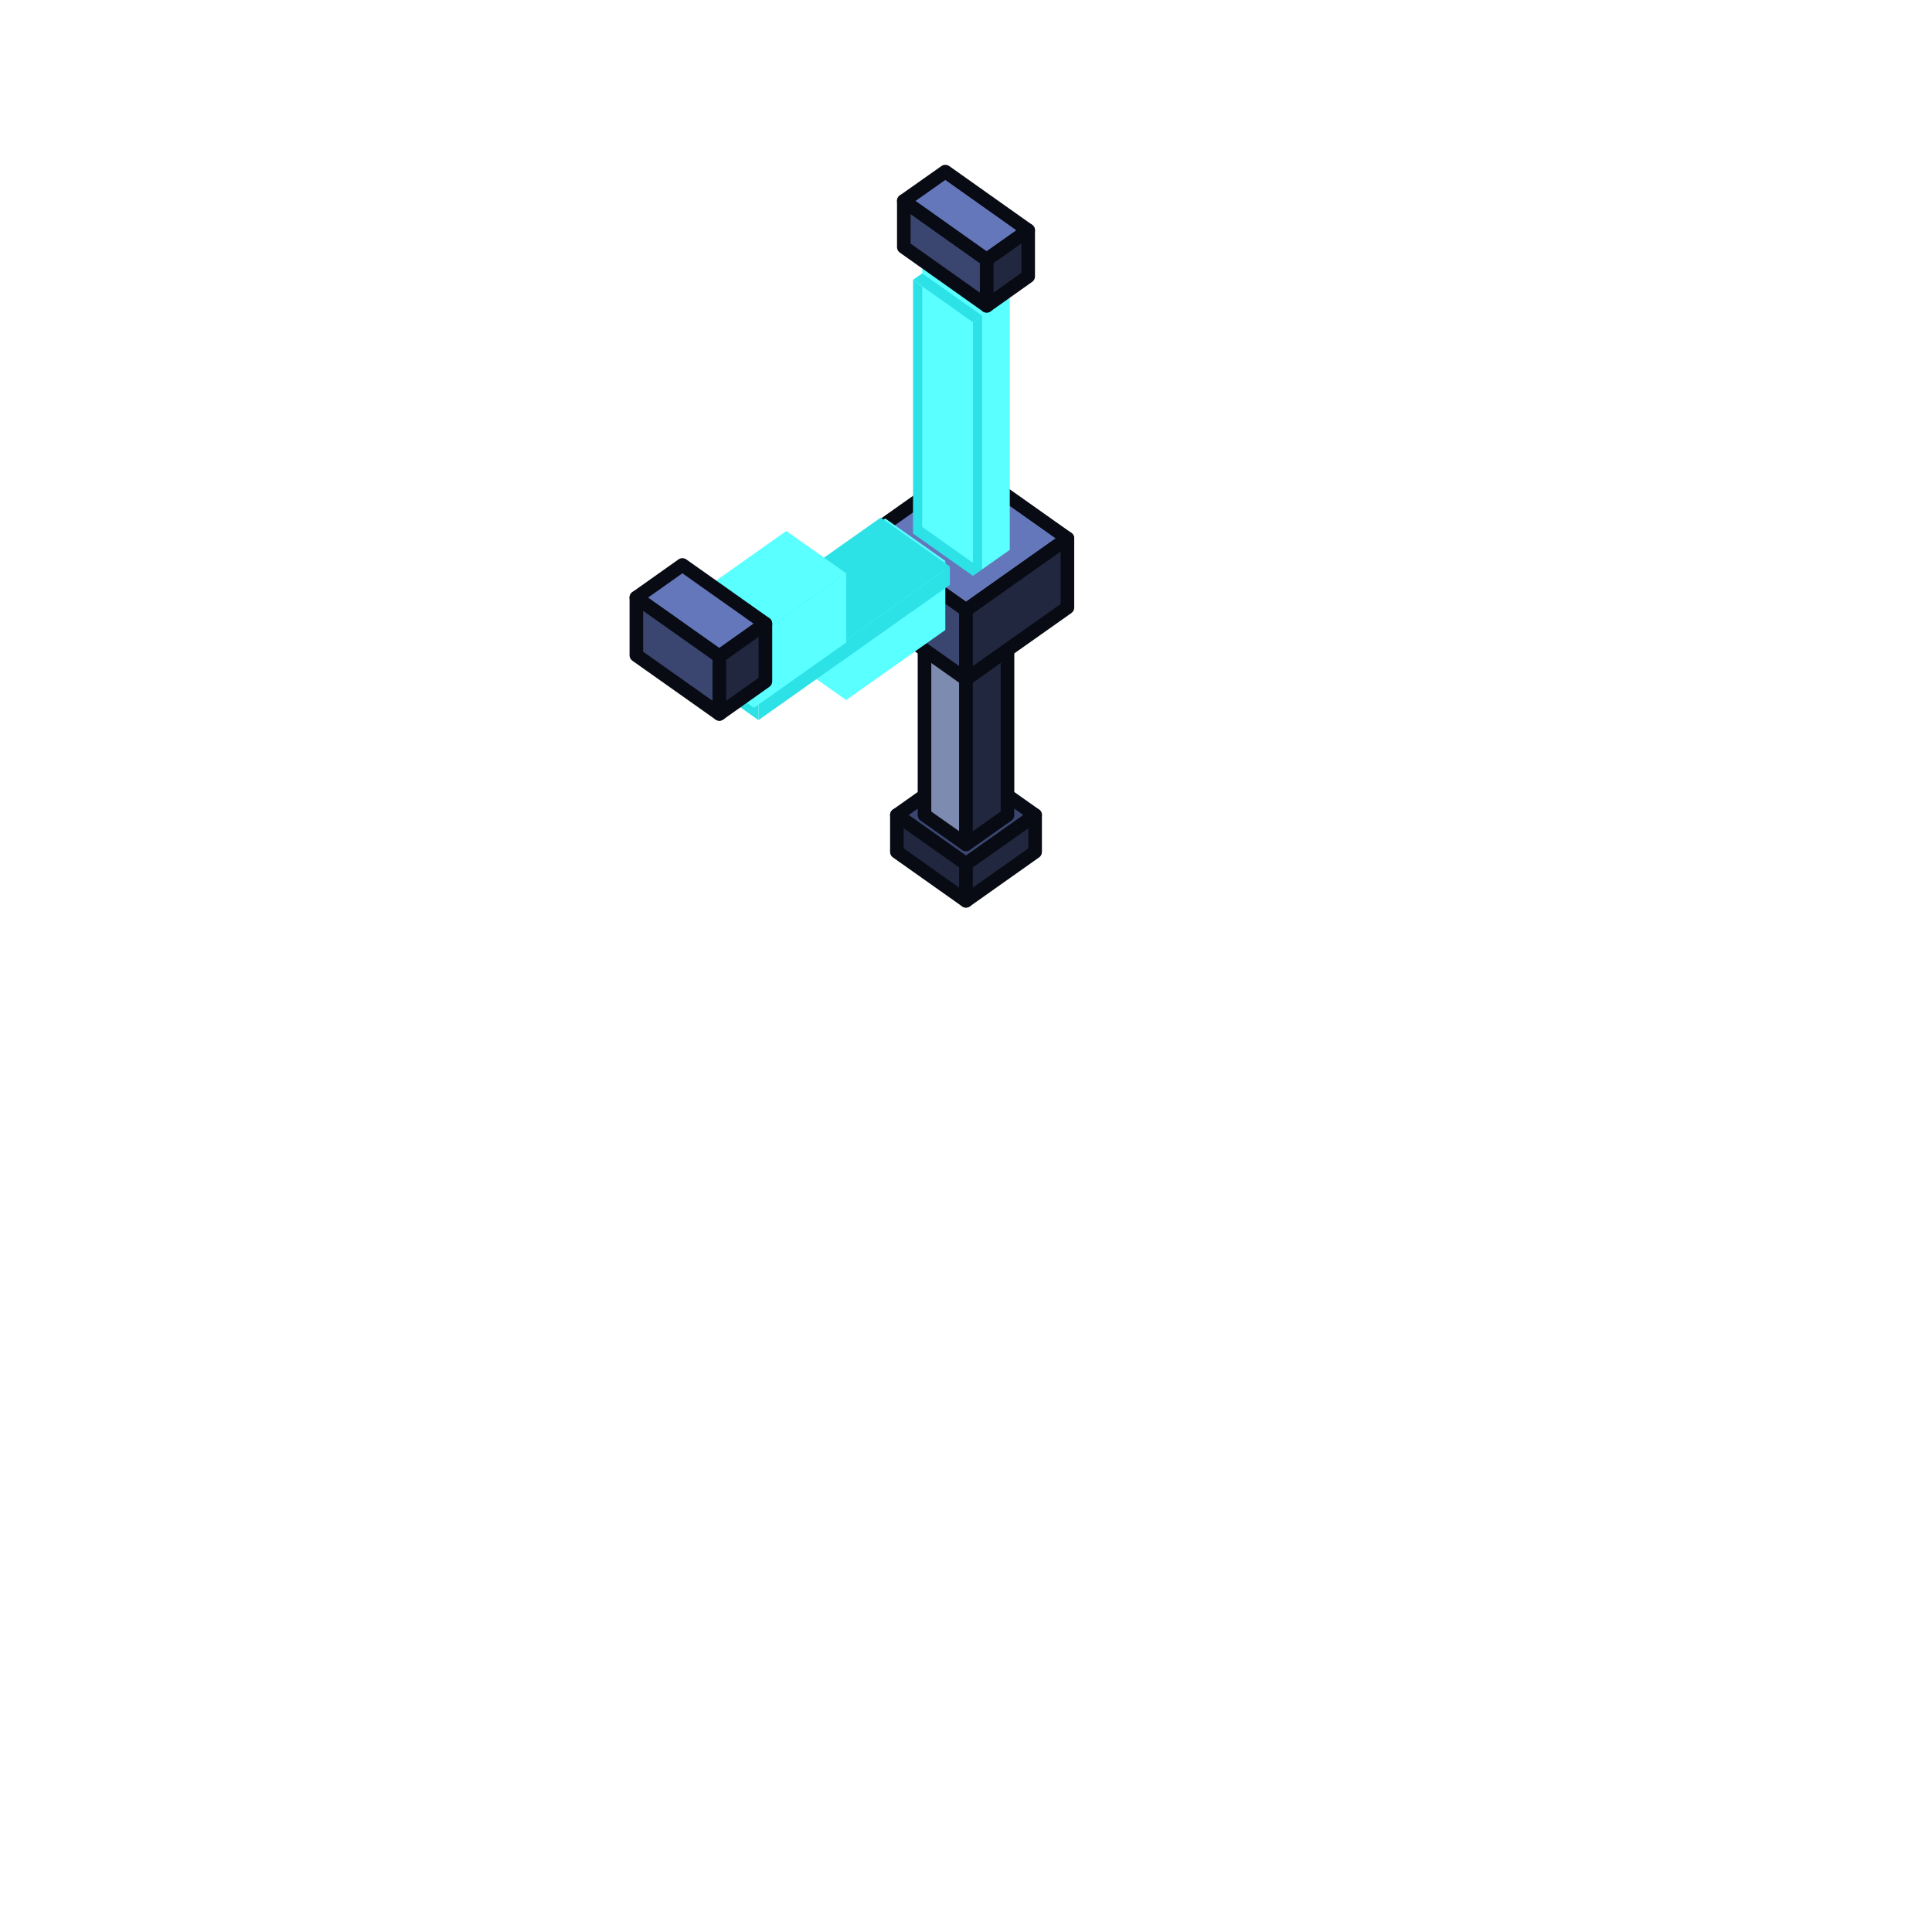
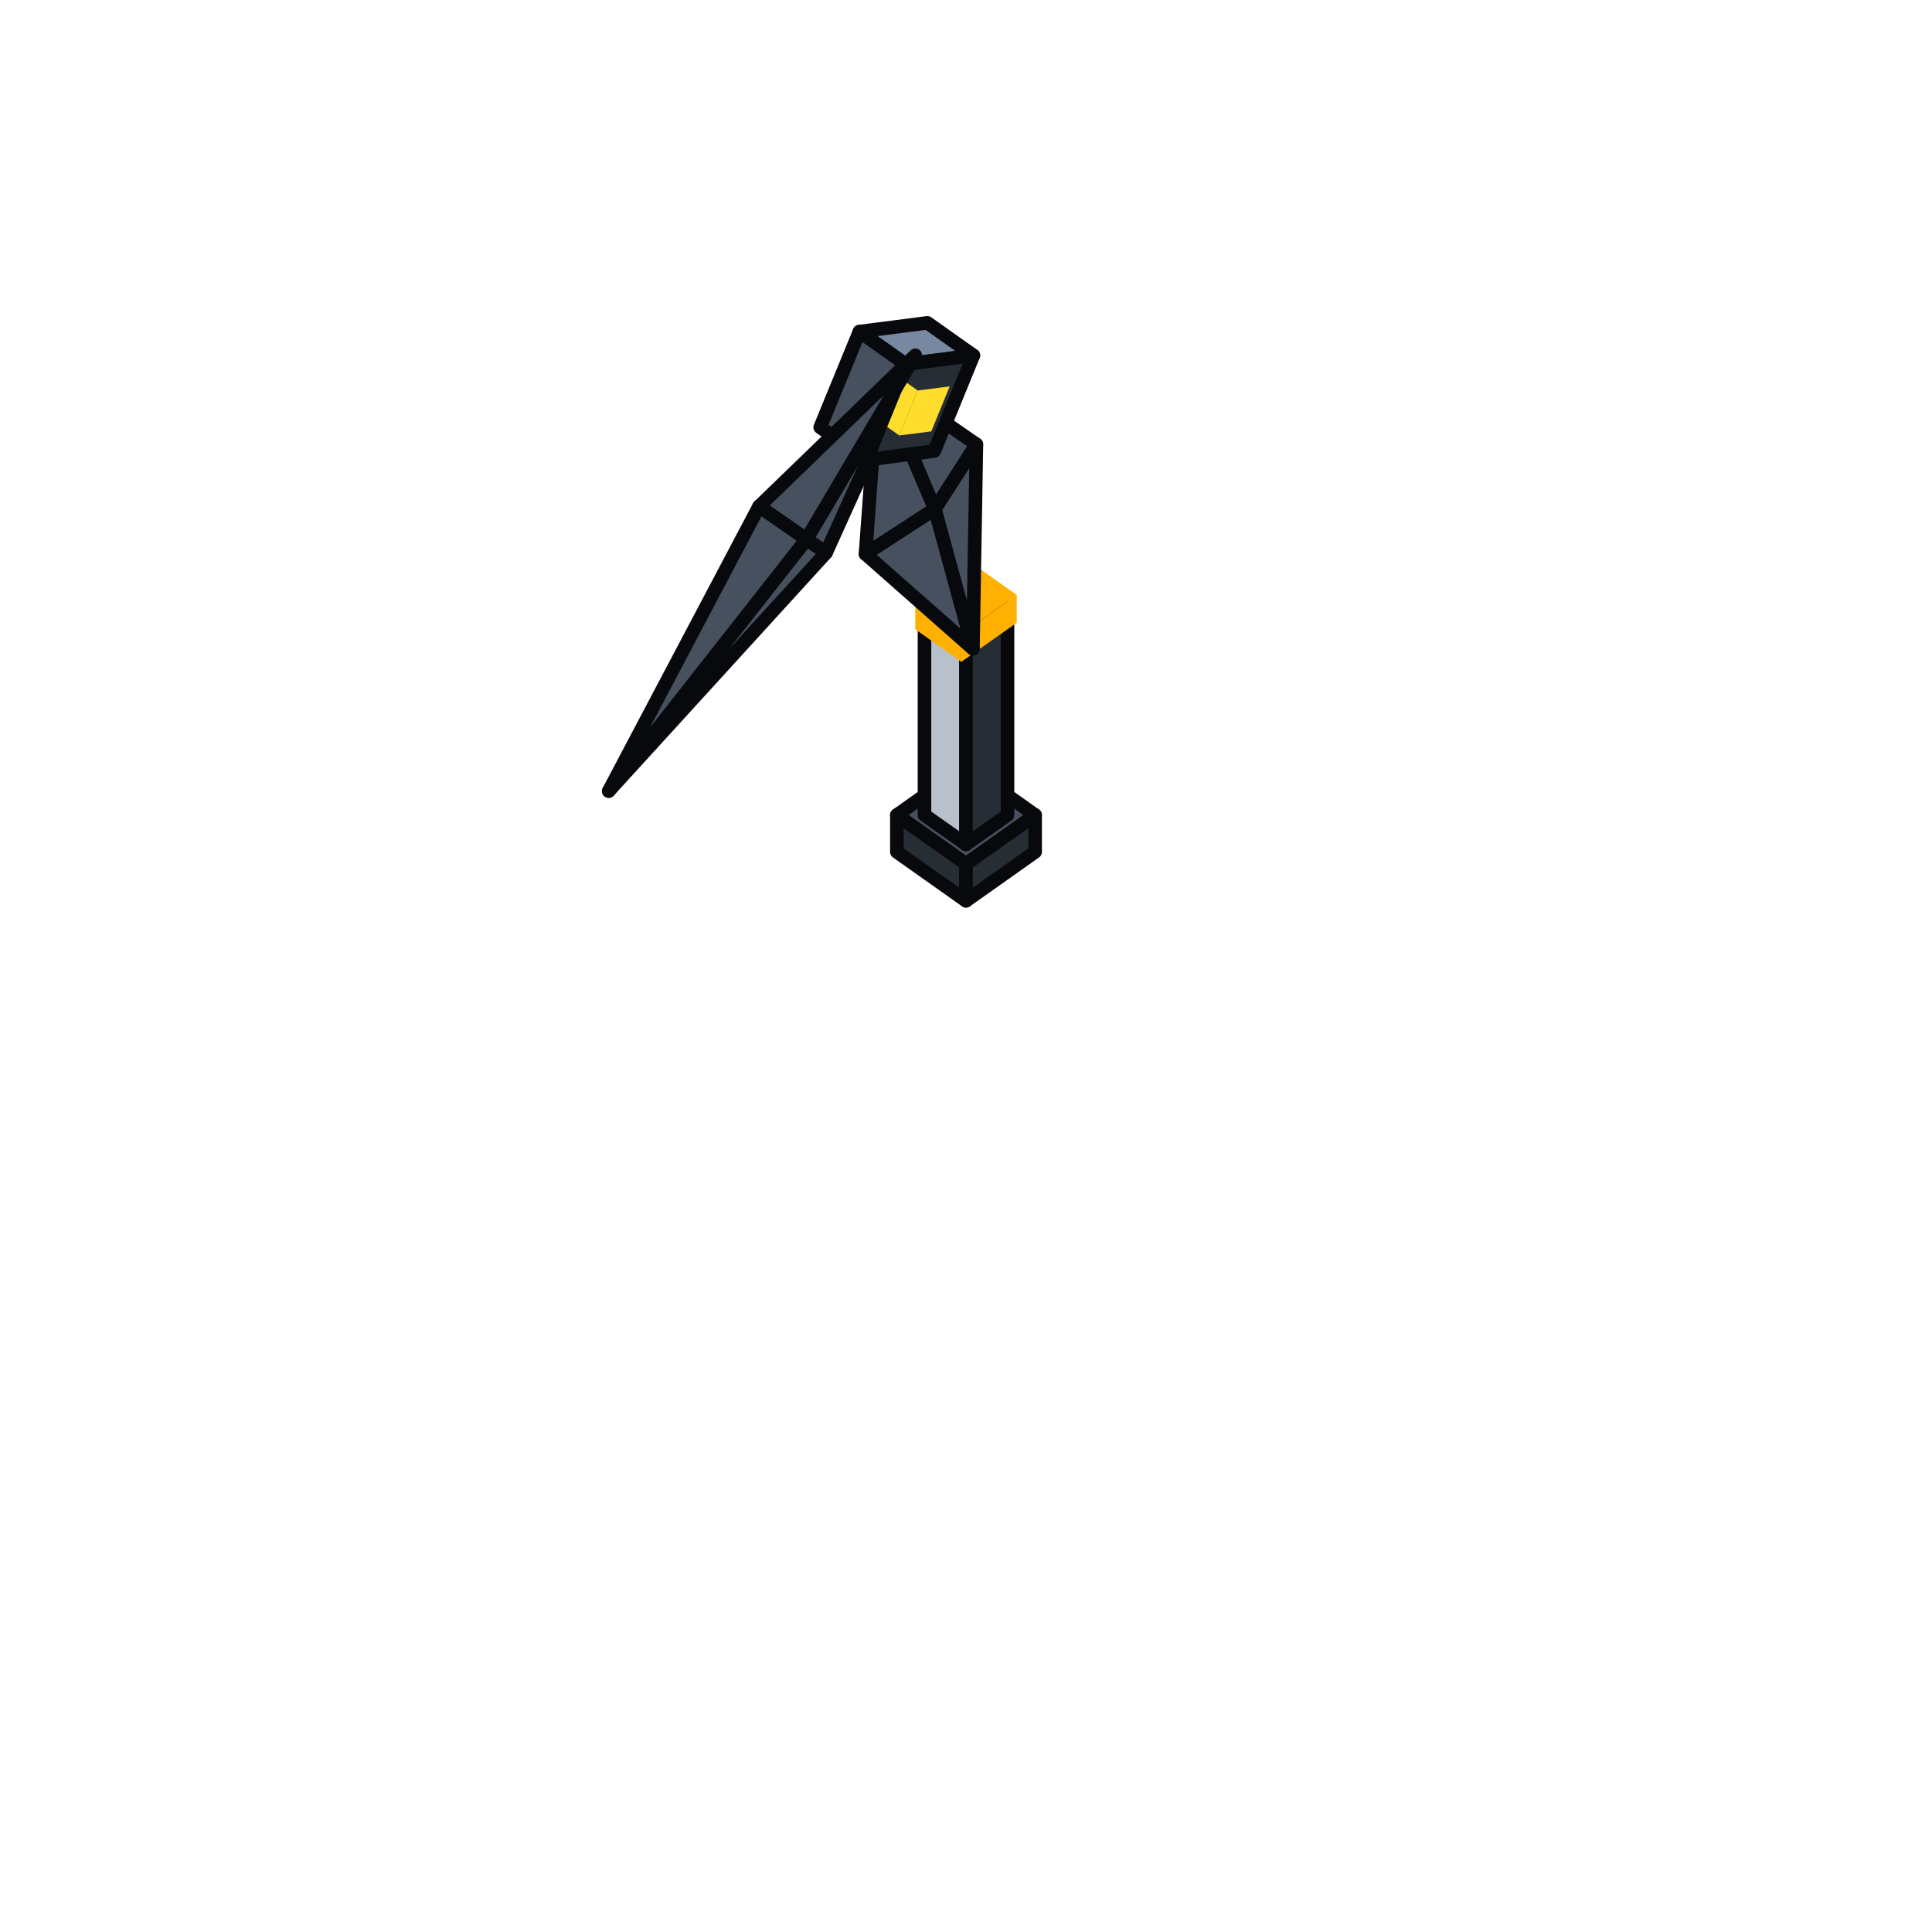
<svg xmlns="http://www.w3.org/2000/svg" viewBox="0 0 128 128" width="128" height="128" data-part-id="eq_boomerang" data-type="equipment" data-direction="south">
-   <g stroke="#080b13" stroke-width="0.9" stroke-linejoin="round">
-     <path d="M64.0 50.76 L59.42 54.0 L64.0 57.24 L68.58 54.0 Z" fill="#3a4670" />
-     <path d="M59.42 56.44 L64.0 59.68 L64.0 57.24 L59.42 54.0 Z" fill="#20273f" />
-     <path d="M64.0 59.68 L68.58 56.44 L68.58 54.0 L64.0 57.24 Z" fill="#20273f" />
-     <path d="M61.25 54.0 L64.0 55.94 L64.0 42.2 L61.25 40.25 Z" fill="#7d8bb0" />
-     <path d="M64.0 55.94 L66.75 54.0 L66.75 40.25 L64.0 42.2 Z" fill="#20273f" />
-     <path d="M64.0 38.31 L61.25 40.25 L64.0 42.2 L66.75 40.25 Z" fill="#7d8bb0" />
-     <path d="M64.0 32.53 L56.97 37.5 L64.0 42.47 L71.03 37.5 Z" fill="#2de2e6" stroke="none" />
-     <path d="M64.0 30.92 L57.28 35.67 L64.0 40.42 L70.72 35.67 Z" fill="#6477bb" />
-     <path d="M56.97 38.72 L64.0 43.69 L64.0 42.47 L56.97 37.5 Z" fill="#2de2e6" stroke="none" />
-     <path d="M64.0 43.69 L71.03 38.72 L71.03 37.5 L64.0 42.47 Z" fill="#2de2e6" stroke="none" />
-     <path d="M57.28 40.25 L64.0 45.0 L64.0 40.42 L57.28 35.67 Z" fill="#3a4670" />
-     <path d="M64.0 45.0 L70.72 40.25 L70.72 35.67 L64.0 40.42 Z" fill="#20273f" />
-     <path d="M56.06 46.38 L62.63 41.74 L62.63 37.16 L56.06 41.8 Z" fill="#5affff" stroke="none" />
-     <path d="M58.65 34.35 L52.09 38.99 L56.06 41.8 L62.63 37.16 Z" fill="#5affff" stroke="none" />
-     <path d="M52.09 43.58 L56.06 46.38 L56.06 41.8 L52.09 38.99 Z" fill="#5affff" stroke="none" />
-     <path d="M60.49 35.35 L64.46 38.15 L64.46 21.35 L60.49 18.54 Z" fill="#2de2e6" stroke="none" />
-     <path d="M61.1 34.91 L65.07 37.72 L65.07 19.39 L61.1 16.59 Z" fill="#5affff" stroke="none" />
-     <path d="M65.07 37.72 L66.9 36.43 L66.9 18.1 L65.07 19.39 Z" fill="#5affff" stroke="none" />
-     <path d="M64.46 38.15 L65.07 37.72 L65.07 20.92 L64.46 21.35 Z" fill="#2de2e6" stroke="none" />
-     <path d="M58.35 34.29 L45.67 43.25 L50.25 46.49 L62.93 37.53 Z" fill="#2de2e6" stroke="none" />
-     <path d="M50.25 47.71 L62.93 38.75 L62.93 37.53 L50.25 46.49 Z" fill="#2de2e6" stroke="none" />
-     <path d="M45.67 44.47 L50.25 47.71 L50.25 46.49 L45.67 43.25 Z" fill="#2de2e6" stroke="none" />
-     <path d="M61.1 18.11 L60.49 18.54 L64.46 21.35 L65.07 20.92 Z" fill="#2de2e6" stroke="none" />
-     <path d="M62.93 15.29 L61.1 16.59 L65.07 19.39 L66.9 18.1 Z" fill="#5affff" stroke="none" />
-     <path d="M49.95 46.89 L56.06 42.57 L56.06 37.98 L49.95 42.3 Z" fill="#5affff" stroke="none" />
-     <path d="M52.09 35.18 L45.98 39.5 L49.95 42.3 L56.06 37.98 Z" fill="#5affff" stroke="none" />
-     <path d="M45.98 44.08 L49.95 46.89 L49.95 42.3 L45.98 39.5 Z" fill="#5affff" stroke="none" />
-     <path d="M59.88 16.37 L65.37 20.26 L65.37 17.2 L59.88 13.31 Z" fill="#3a4670" />
-     <path d="M62.63 11.37 L59.88 13.31 L65.37 17.2 L68.12 15.26 Z" fill="#6477bb" />
-     <path d="M65.37 20.26 L68.12 18.31 L68.12 15.26 L65.37 17.2 Z" fill="#20273f" />
-     <path d="M42.16 43.41 L47.66 47.3 L47.66 43.48 L42.16 39.59 Z" fill="#3a4670" />
-     <path d="M45.21 37.43 L42.16 39.59 L47.66 43.48 L50.71 41.32 Z" fill="#6477bb" />
-     <path d="M47.66 47.3 L50.71 45.14 L50.71 41.32 L47.66 43.48 Z" fill="#20273f" />
+   <g stroke="#07090d" stroke-width="0.9" stroke-linejoin="round">
+     <path d="M64.0 50.76 L59.42 54.0 L64.0 57.24 L68.58 54.0 Z" fill="#46505f" />
+     <path d="M59.42 56.44 L64.0 59.68 L64.0 57.24 L59.42 54.0 Z" fill="#272d35" />
+     <path d="M64.0 59.68 L68.58 56.44 L68.58 54.0 L64.0 57.24 Z" fill="#272d35" />
+     <path d="M61.25 54.0 L64.0 55.94 L64.0 42.2 L61.25 40.25 Z" fill="#b8c0cc" />
+     <path d="M64.0 55.94 L66.75 54.0 L66.75 40.25 L64.0 42.2 Z" fill="#272d35" />
+     <path d="M64.0 38.31 L61.25 40.25 L64.0 42.2 L66.75 40.25 Z" fill="#b8c0cc" />
+     <path d="M64.31 37.26 L60.64 39.86 L63.69 42.02 L67.36 39.42 Z" fill="#ffb000" stroke="none" />
+     <path d="M63.69 43.85 L67.36 41.26 L67.36 39.42 L63.69 42.02 Z" fill="#ffb000" stroke="none" />
+     <path d="M60.64 41.69 L63.69 43.85 L63.69 42.02 L60.64 39.86 Z" fill="#ffb000" stroke="none" />
+     <path d="M64.46 42.98 L61.93 33.72 L64.69 29.44 Z" fill="#46505f" />
+     <path d="M64.46 42.98 L57.34 36.7 L61.93 33.72 Z" fill="#46505f" />
+     <path d="M58.2 24.96 L64.69 29.44 L61.93 33.72 Z" fill="#46505f" />
+     <path d="M58.2 24.96 L61.93 33.72 L57.34 36.7 Z" fill="#46505f" />
+     <path d="M60.64 23.54 L54.73 36.62 L53.43 35.73 Z" fill="#46505f" />
+     <path d="M59.25 23.0 L57.14 23.28 L60.8 25.87 L62.92 25.6 Z" fill="#ffdd2d" stroke="none" />
+     <path d="M61.44 21.39 L56.94 21.97 L59.99 24.13 L64.49 23.55 Z" fill="#7788a0" />
+     <path d="M57.4 30.47 L61.9 29.88 L64.49 23.55 L59.99 24.13 Z" fill="#272d35" />
+     <path d="M55.92 26.26 L59.58 28.85 L60.8 25.87 L57.14 23.28 Z" fill="#ffdd2d" stroke="none" />
+     <path d="M59.58 28.85 L61.7 28.58 L62.92 25.6 L60.8 25.87 Z" fill="#ffdd2d" stroke="none" />
+     <path d="M40.33 52.41 L53.43 35.73 L54.73 36.62 Z" fill="#46505f" />
+     <path d="M54.34 28.31 L57.4 30.47 L59.99 24.13 L56.94 21.97 Z" fill="#46505f" />
+     <path d="M60.64 23.54 L53.43 35.73 L50.29 33.55 Z" fill="#46505f" />
+     <path d="M40.33 52.41 L50.29 33.55 L53.43 35.73 Z" fill="#46505f" />
  </g>
</svg>
